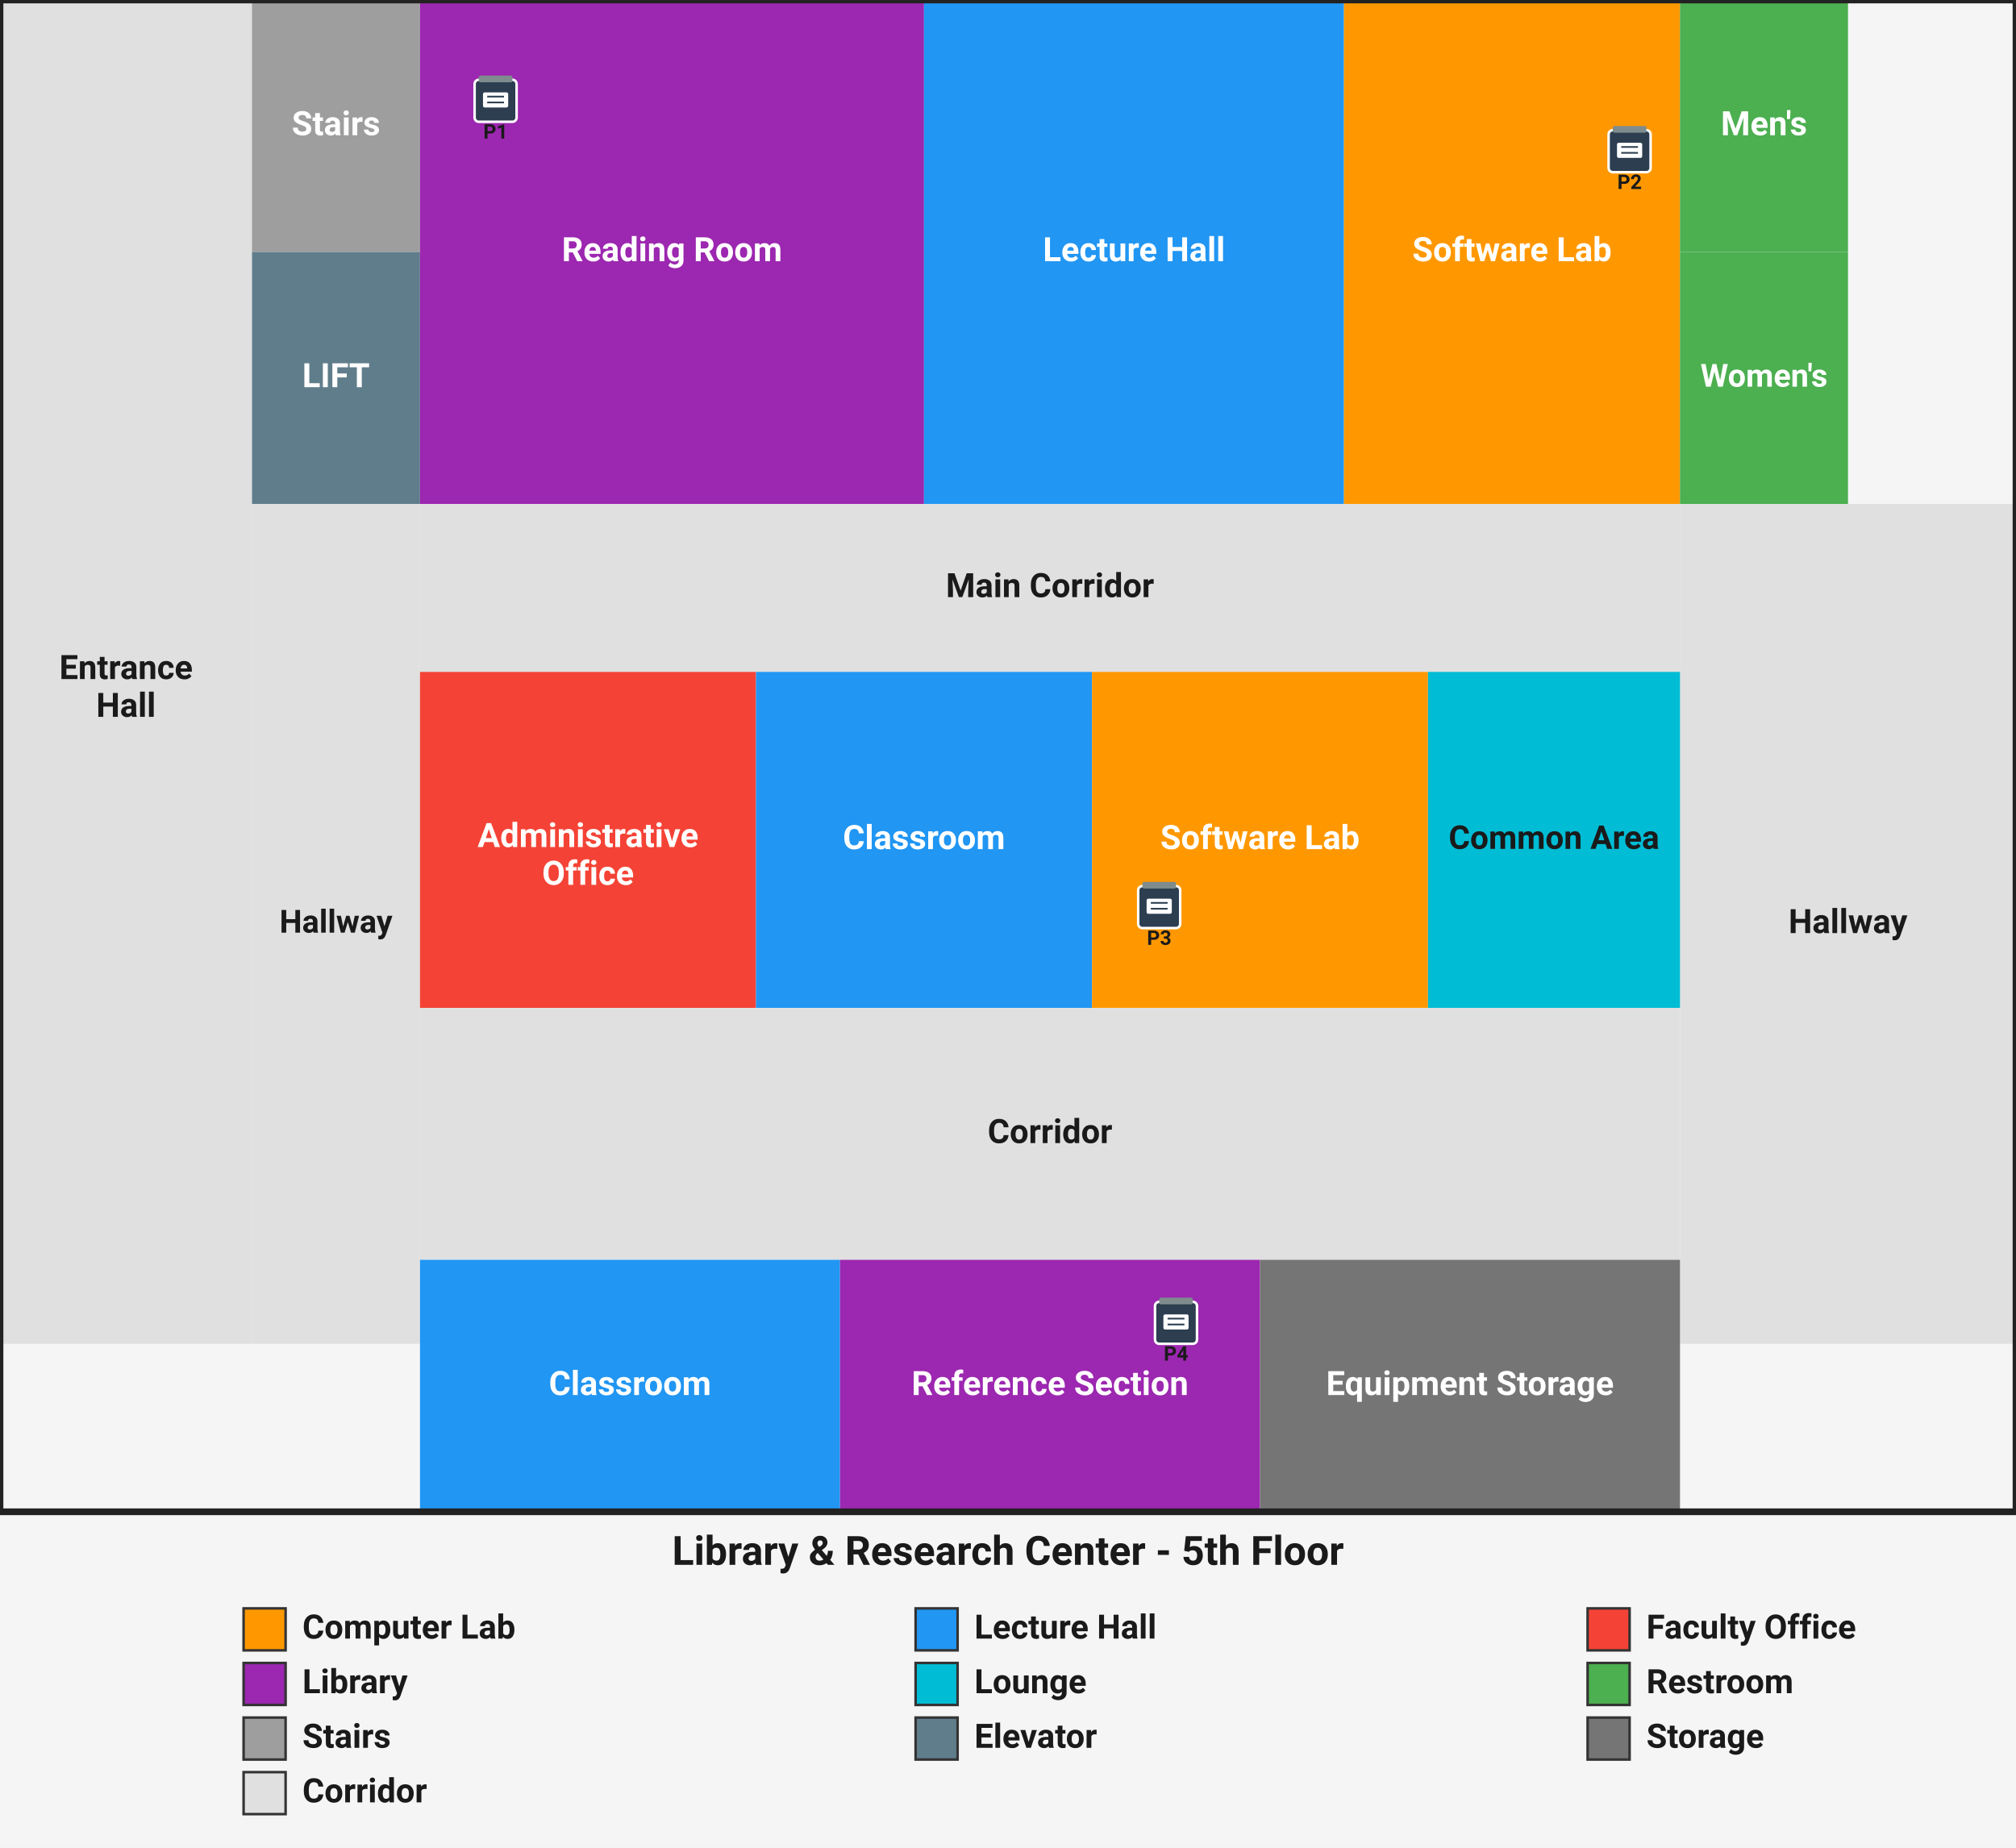
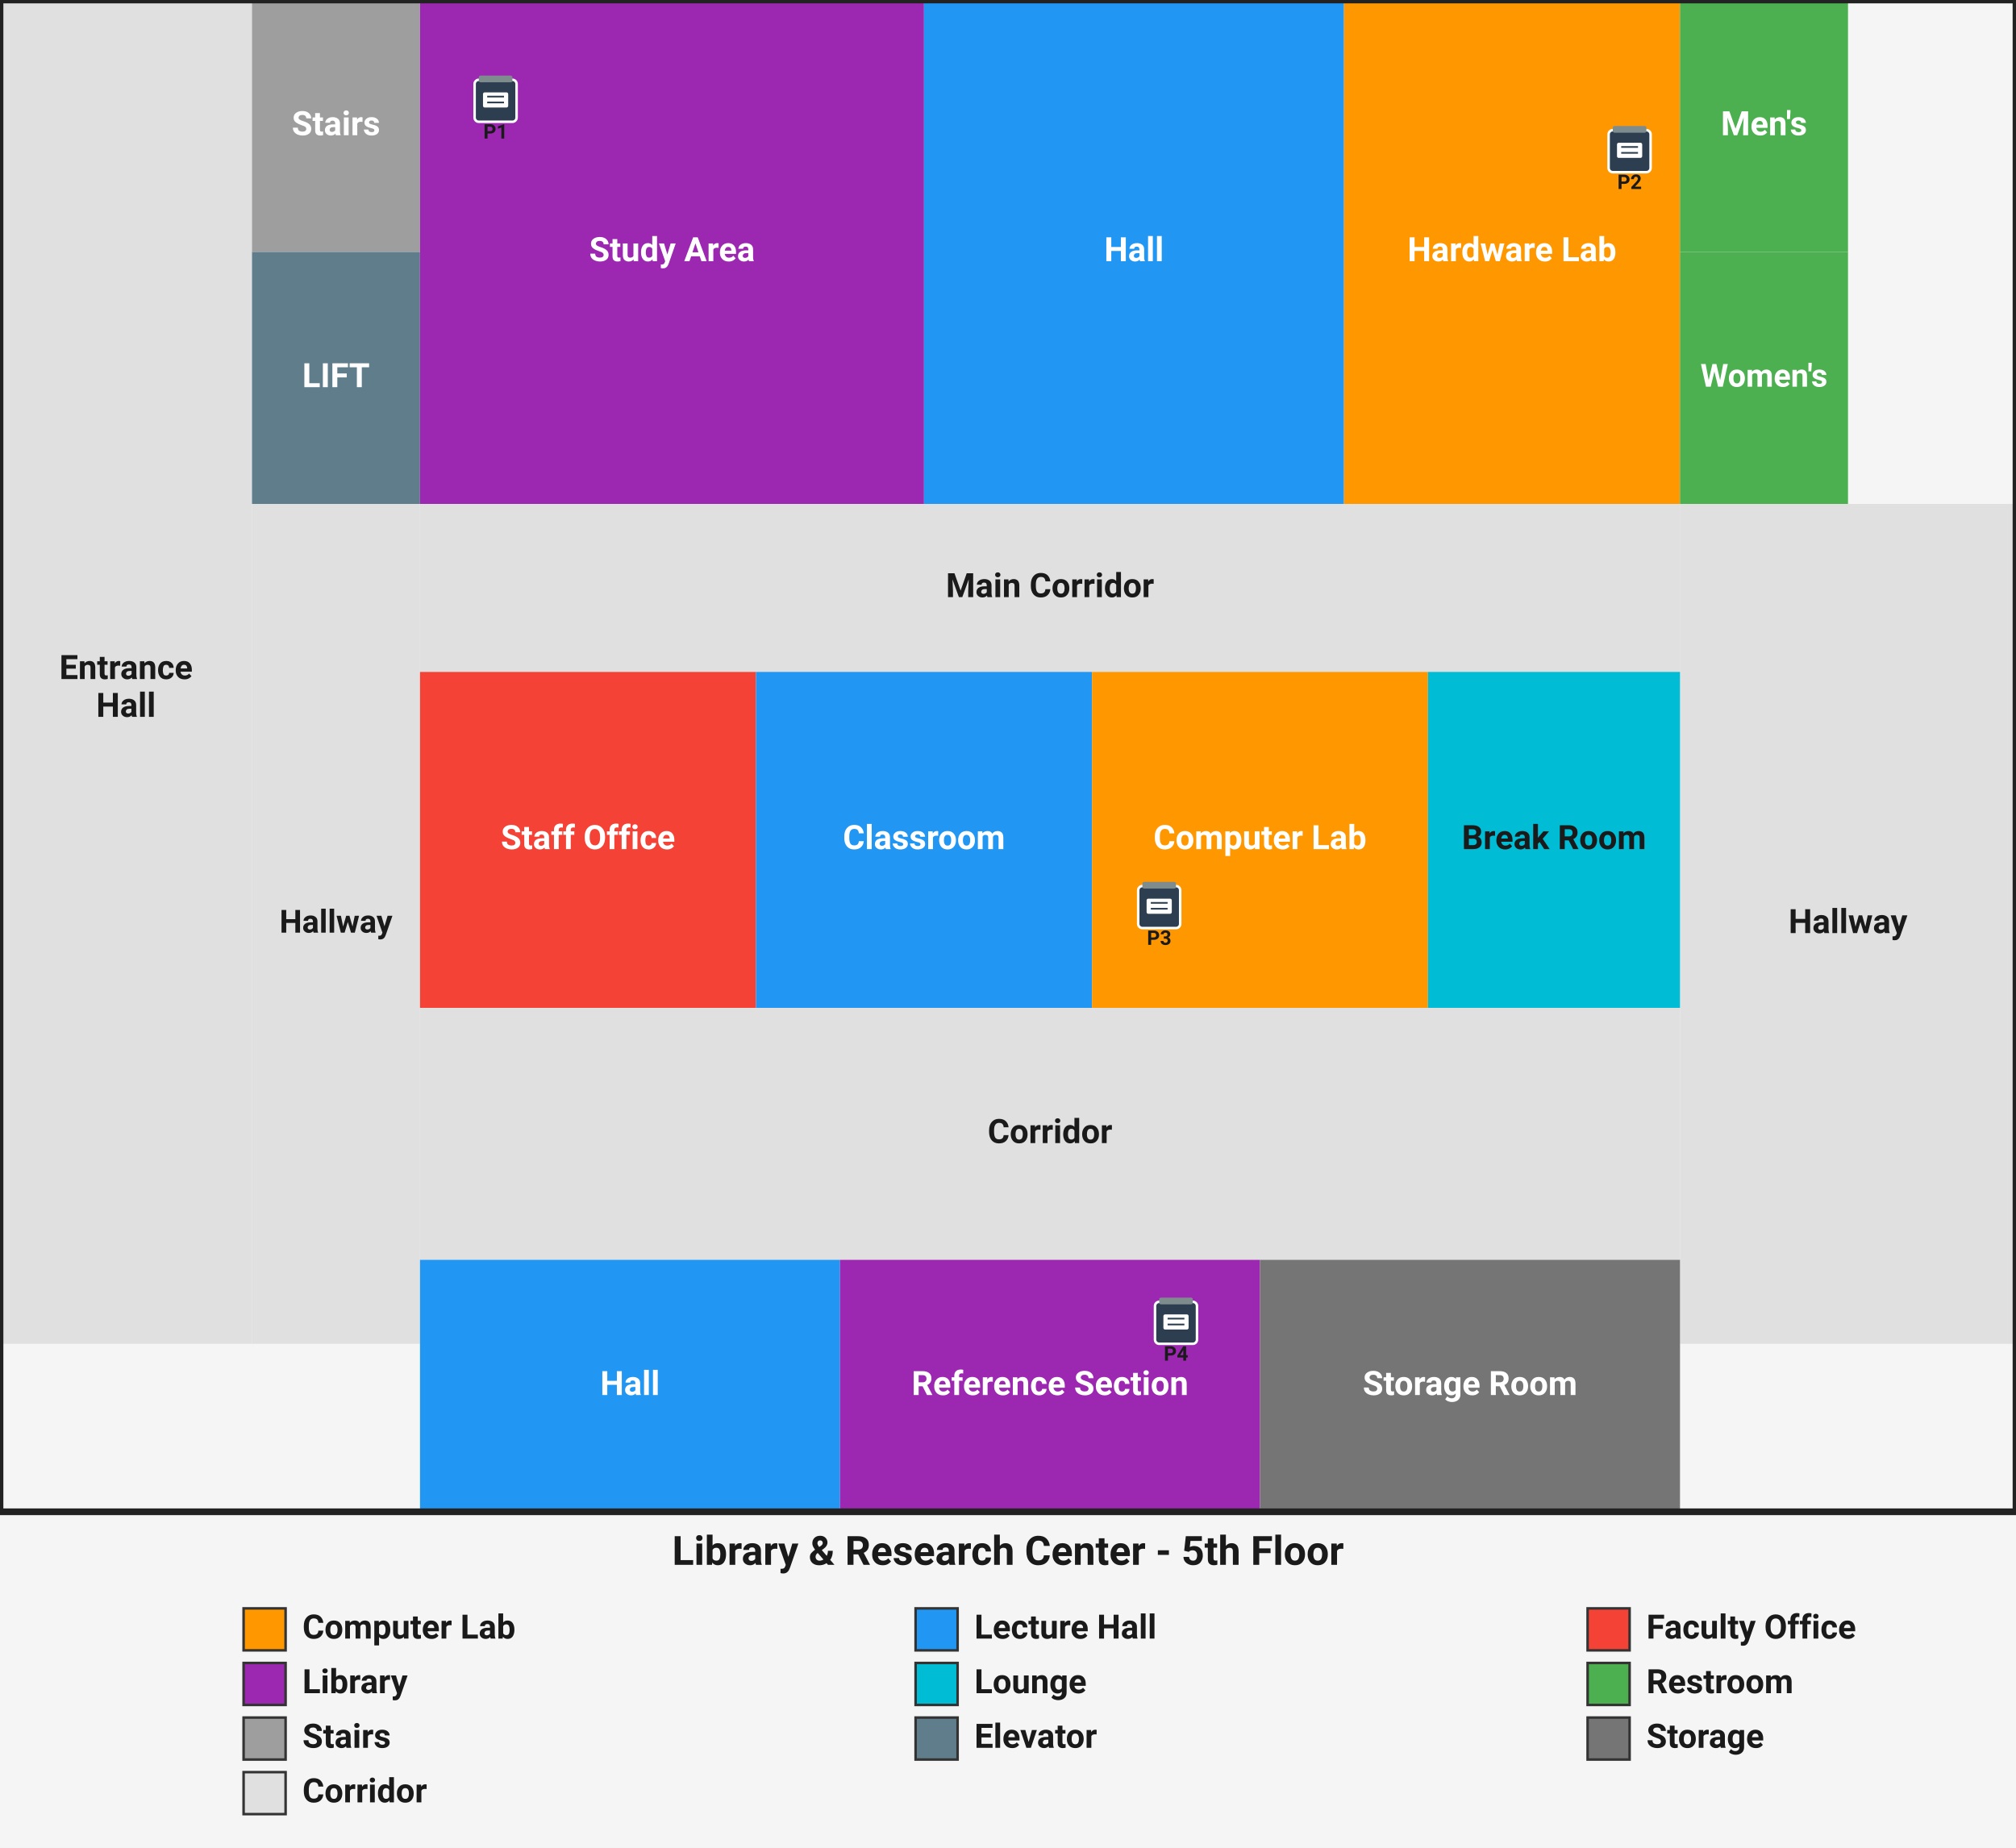
<svg xmlns="http://www.w3.org/2000/svg" viewBox="0 0 2400 2200" width="2400" height="2200" style="display:block; max-width:100%; height:auto;">
  <defs>
    <style>
      text { 
        -webkit-font-smoothing: antialiased;
        -moz-osx-font-smoothing: grayscale;
      }
    </style>
  </defs>
  <rect x="0" y="0" width="2400" height="2200" fill="#f5f5f5" />
  <rect x="0" y="0" width="300" height="1600" fill="#E0E0E0" stroke="none" />
  <g>
    <text x="150.0" y="797.5" font-family="Roboto,Segoe UI,Arial,sans-serif" font-size="40" font-weight="600" fill="#1a1a1a" text-anchor="middle" dominant-baseline="middle">
                  Entrance
                </text>
    <text x="150.0" y="842.5" font-family="Roboto,Segoe UI,Arial,sans-serif" font-size="40" font-weight="600" fill="#1a1a1a" text-anchor="middle" dominant-baseline="middle">
                  Hall
                </text>
  </g>
  <rect x="300" y="0" width="200" height="300" fill="#9E9E9E" stroke="none" />
  <text x="400.0" y="150.0" font-family="Roboto,Segoe UI,Arial,sans-serif" font-size="40" font-weight="600" fill="white" text-anchor="middle" dominant-baseline="middle">
              Stairs
            </text>
  <rect x="300" y="300" width="200" height="300" fill="#607D8B" stroke="none" />
  <text x="400.0" y="450.0" font-family="Roboto,Segoe UI,Arial,sans-serif" font-size="40" font-weight="600" fill="white" text-anchor="middle" dominant-baseline="middle">
              LIFT
            </text>
  <rect x="300" y="600" width="200" height="1000" fill="#E0E0E0" stroke="none" />
  <text x="400.0" y="1100.0" font-family="Roboto,Segoe UI,Arial,sans-serif" font-size="38" font-weight="600" fill="#1a1a1a" text-anchor="middle" dominant-baseline="middle">
              Hallway
            </text>
  <rect x="500" y="0" width="600" height="600" fill="#9C27B0" stroke="none" />
  <text x="800.0" y="300.0" font-family="Roboto,Segoe UI,Arial,sans-serif" font-size="40" font-weight="600" fill="white" text-anchor="middle" dominant-baseline="middle">
-               Reading Room
+               Study Area
            </text>
  <rect x="1100" y="0" width="500" height="600" fill="#2196F3" stroke="none" />
  <text x="1350.0" y="300.0" font-family="Roboto,Segoe UI,Arial,sans-serif" font-size="40" font-weight="600" fill="white" text-anchor="middle" dominant-baseline="middle">
-               Lecture Hall
+               Hall
            </text>
  <rect x="1600" y="0" width="400" height="600" fill="#FF9800" stroke="none" />
  <text x="1800.0" y="300.0" font-family="Roboto,Segoe UI,Arial,sans-serif" font-size="40" font-weight="600" fill="white" text-anchor="middle" dominant-baseline="middle">
-               Software Lab
+               Hardware Lab
            </text>
  <rect x="500" y="600" width="1500" height="200" fill="#E0E0E0" stroke="none" />
  <text x="1250.0" y="700.0" font-family="Roboto,Segoe UI,Arial,sans-serif" font-size="40" font-weight="600" fill="#1a1a1a" text-anchor="middle" dominant-baseline="middle">
              Main Corridor
            </text>
  <rect x="2000" y="0" width="200" height="300" fill="#4CAF50" stroke="none" />
  <text x="2100.0" y="150.0" font-family="Roboto,Segoe UI,Arial,sans-serif" font-size="40" font-weight="600" fill="white" text-anchor="middle" dominant-baseline="middle">
              Men's
            </text>
  <rect x="2000" y="300" width="200" height="300" fill="#4CAF50" stroke="none" />
  <text x="2100.0" y="450.0" font-family="Roboto,Segoe UI,Arial,sans-serif" font-size="38" font-weight="600" fill="white" text-anchor="middle" dominant-baseline="middle">
              Women's
            </text>
  <rect x="2000" y="600" width="400" height="1000" fill="#E0E0E0" stroke="none" />
  <text x="2200.0" y="1100.0" font-family="Roboto,Segoe UI,Arial,sans-serif" font-size="40" font-weight="600" fill="#1a1a1a" text-anchor="middle" dominant-baseline="middle">
              Hallway
            </text>
  <rect x="500" y="800" width="400" height="400" fill="#F44336" stroke="none" />
-   <g>
-     <text x="700.0" y="997.5" font-family="Roboto,Segoe UI,Arial,sans-serif" font-size="40" font-weight="600" fill="white" text-anchor="middle" dominant-baseline="middle">
-                   Administrative
-                 </text>
-     <text x="700.0" y="1042.5" font-family="Roboto,Segoe UI,Arial,sans-serif" font-size="40" font-weight="600" fill="white" text-anchor="middle" dominant-baseline="middle">
-                   Office
-                 </text>
-   </g>
+   <text x="700.0" y="1000.0" font-family="Roboto,Segoe UI,Arial,sans-serif" font-size="40" font-weight="600" fill="white" text-anchor="middle" dominant-baseline="middle">
+               Staff Office
+             </text>
  <rect x="900" y="800" width="400" height="400" fill="#2196F3" stroke="none" />
  <text x="1100.0" y="1000.0" font-family="Roboto,Segoe UI,Arial,sans-serif" font-size="40" font-weight="600" fill="white" text-anchor="middle" dominant-baseline="middle">
              Classroom
            </text>
  <rect x="1300" y="800" width="400" height="400" fill="#FF9800" stroke="none" />
  <text x="1500.0" y="1000.0" font-family="Roboto,Segoe UI,Arial,sans-serif" font-size="40" font-weight="600" fill="white" text-anchor="middle" dominant-baseline="middle">
-               Software Lab
+               Computer Lab
            </text>
  <rect x="1700" y="800" width="300" height="400" fill="#00BCD4" stroke="none" />
-   <text x="1850.0" y="1000.0" font-family="Roboto,Segoe UI,Arial,sans-serif" font-size="39" font-weight="600" fill="#1a1a1a" text-anchor="middle" dominant-baseline="middle">
-               Common Area
+   <text x="1850.0" y="1000.0" font-family="Roboto,Segoe UI,Arial,sans-serif" font-size="40" font-weight="600" fill="#1a1a1a" text-anchor="middle" dominant-baseline="middle">
+               Break Room
            </text>
  <rect x="500" y="1200" width="1500" height="300" fill="#E0E0E0" stroke="none" />
  <text x="1250.0" y="1350.0" font-family="Roboto,Segoe UI,Arial,sans-serif" font-size="40" font-weight="600" fill="#1a1a1a" text-anchor="middle" dominant-baseline="middle">
              Corridor
            </text>
  <rect x="500" y="1500" width="500" height="300" fill="#2196F3" stroke="none" />
  <text x="750.0" y="1650.0" font-family="Roboto,Segoe UI,Arial,sans-serif" font-size="40" font-weight="600" fill="white" text-anchor="middle" dominant-baseline="middle">
-               Classroom
+               Hall
            </text>
  <rect x="1000" y="1500" width="500" height="300" fill="#9C27B0" stroke="none" />
  <text x="1250.0" y="1650.0" font-family="Roboto,Segoe UI,Arial,sans-serif" font-size="40" font-weight="600" fill="white" text-anchor="middle" dominant-baseline="middle">
              Reference Section
            </text>
  <rect x="1500" y="1500" width="500" height="300" fill="#757575" stroke="none" />
  <text x="1750.0" y="1650.0" font-family="Roboto,Segoe UI,Arial,sans-serif" font-size="40" font-weight="600" fill="white" text-anchor="middle" dominant-baseline="middle">
-               Equipment Storage
+               Storage Room
            </text>
  <rect x="565.0" y="95.0" width="50" height="50" fill="#2C3E50" stroke="#FFF" stroke-width="3" rx="5" />
  <rect x="570.0" y="90.0" width="40" height="8" fill="#7F8C8D" rx="2" />
  <rect x="575.0" y="110.0" width="30" height="18" fill="white" rx="2" />
  <line x1="580.0" y1="115.0" x2="600.0" y2="115.0" stroke="#2C3E50" stroke-width="2" />
  <line x1="580.0" y1="122.0" x2="600.0" y2="122.0" stroke="#2C3E50" stroke-width="2" />
  <text x="590.0" y="165.0" font-family="Roboto,Segoe UI,Arial,sans-serif" font-size="24" font-weight="700" fill="#1a1a1a" text-anchor="middle">
      P1
    </text>
  <rect x="1915.0" y="155.0" width="50" height="50" fill="#2C3E50" stroke="#FFF" stroke-width="3" rx="5" />
  <rect x="1920.0" y="150.0" width="40" height="8" fill="#7F8C8D" rx="2" />
  <rect x="1925.0" y="170.0" width="30" height="18" fill="white" rx="2" />
  <line x1="1930.0" y1="175.0" x2="1950.0" y2="175.0" stroke="#2C3E50" stroke-width="2" />
  <line x1="1930.0" y1="182.0" x2="1950.0" y2="182.0" stroke="#2C3E50" stroke-width="2" />
  <text x="1940.0" y="225.0" font-family="Roboto,Segoe UI,Arial,sans-serif" font-size="24" font-weight="700" fill="#1a1a1a" text-anchor="middle">
      P2
    </text>
  <rect x="1355.0" y="1055.0" width="50" height="50" fill="#2C3E50" stroke="#FFF" stroke-width="3" rx="5" />
  <rect x="1360.0" y="1050.0" width="40" height="8" fill="#7F8C8D" rx="2" />
  <rect x="1365.0" y="1070.0" width="30" height="18" fill="white" rx="2" />
  <line x1="1370.0" y1="1075.0" x2="1390.0" y2="1075.0" stroke="#2C3E50" stroke-width="2" />
  <line x1="1370.0" y1="1082.0" x2="1390.0" y2="1082.0" stroke="#2C3E50" stroke-width="2" />
  <text x="1380.0" y="1125.0" font-family="Roboto,Segoe UI,Arial,sans-serif" font-size="24" font-weight="700" fill="#1a1a1a" text-anchor="middle">
      P3
    </text>
  <rect x="1375.0" y="1550.0" width="50" height="50" fill="#2C3E50" stroke="#FFF" stroke-width="3" rx="5" />
  <rect x="1380.0" y="1545.0" width="40" height="8" fill="#7F8C8D" rx="2" />
  <rect x="1385.0" y="1565.0" width="30" height="18" fill="white" rx="2" />
  <line x1="1390.0" y1="1570.0" x2="1410.0" y2="1570.0" stroke="#2C3E50" stroke-width="2" />
  <line x1="1390.0" y1="1577.0" x2="1410.0" y2="1577.0" stroke="#2C3E50" stroke-width="2" />
  <text x="1400.0" y="1620.0" font-family="Roboto,Segoe UI,Arial,sans-serif" font-size="24" font-weight="700" fill="#1a1a1a" text-anchor="middle">
      P4
    </text>
  <rect x="0" y="0" width="2400" height="1800" fill="none" stroke="#222" stroke-width="8" />
  <text x="1200.0" y="1850" font-family="Roboto,Segoe UI,Arial,sans-serif" font-size="48" font-weight="700" fill="#1a1a1a" text-anchor="middle" dominant-baseline="middle">
          Library &amp; Research Center - 5th Floor
        </text>
  <rect x="290.0" y="1915.0" width="50" height="50" fill="#FF9800" stroke="#333" stroke-width="3" />
  <text x="360.0" y="1940" font-family="Roboto,Segoe UI,Arial,sans-serif" font-size="40" font-weight="700" fill="#1a1a1a" text-anchor="start" dominant-baseline="middle">
          Computer Lab
        </text>
  <rect x="1090.0" y="1915.0" width="50" height="50" fill="#2196F3" stroke="#333" stroke-width="3" />
  <text x="1160.0" y="1940" font-family="Roboto,Segoe UI,Arial,sans-serif" font-size="40" font-weight="700" fill="#1a1a1a" text-anchor="start" dominant-baseline="middle">
          Lecture Hall
        </text>
  <rect x="1890.0" y="1915.0" width="50" height="50" fill="#F44336" stroke="#333" stroke-width="3" />
  <text x="1960.0" y="1940" font-family="Roboto,Segoe UI,Arial,sans-serif" font-size="40" font-weight="700" fill="#1a1a1a" text-anchor="start" dominant-baseline="middle">
          Faculty Office
        </text>
  <rect x="290.0" y="1980.0" width="50" height="50" fill="#9C27B0" stroke="#333" stroke-width="3" />
  <text x="360.0" y="2005" font-family="Roboto,Segoe UI,Arial,sans-serif" font-size="40" font-weight="700" fill="#1a1a1a" text-anchor="start" dominant-baseline="middle">
          Library
        </text>
  <rect x="1090.0" y="1980.0" width="50" height="50" fill="#00BCD4" stroke="#333" stroke-width="3" />
  <text x="1160.0" y="2005" font-family="Roboto,Segoe UI,Arial,sans-serif" font-size="40" font-weight="700" fill="#1a1a1a" text-anchor="start" dominant-baseline="middle">
          Lounge
        </text>
  <rect x="1890.0" y="1980.0" width="50" height="50" fill="#4CAF50" stroke="#333" stroke-width="3" />
  <text x="1960.0" y="2005" font-family="Roboto,Segoe UI,Arial,sans-serif" font-size="40" font-weight="700" fill="#1a1a1a" text-anchor="start" dominant-baseline="middle">
          Restroom
        </text>
  <rect x="290.0" y="2045.0" width="50" height="50" fill="#9E9E9E" stroke="#333" stroke-width="3" />
  <text x="360.0" y="2070" font-family="Roboto,Segoe UI,Arial,sans-serif" font-size="40" font-weight="700" fill="#1a1a1a" text-anchor="start" dominant-baseline="middle">
          Stairs
        </text>
  <rect x="1090.0" y="2045.0" width="50" height="50" fill="#607D8B" stroke="#333" stroke-width="3" />
  <text x="1160.0" y="2070" font-family="Roboto,Segoe UI,Arial,sans-serif" font-size="40" font-weight="700" fill="#1a1a1a" text-anchor="start" dominant-baseline="middle">
          Elevator
        </text>
  <rect x="1890.0" y="2045.0" width="50" height="50" fill="#757575" stroke="#333" stroke-width="3" />
  <text x="1960.0" y="2070" font-family="Roboto,Segoe UI,Arial,sans-serif" font-size="40" font-weight="700" fill="#1a1a1a" text-anchor="start" dominant-baseline="middle">
          Storage
        </text>
  <rect x="290.0" y="2110.0" width="50" height="50" fill="#E0E0E0" stroke="#333" stroke-width="3" />
  <text x="360.0" y="2135" font-family="Roboto,Segoe UI,Arial,sans-serif" font-size="40" font-weight="700" fill="#1a1a1a" text-anchor="start" dominant-baseline="middle">
          Corridor
        </text>
</svg>
